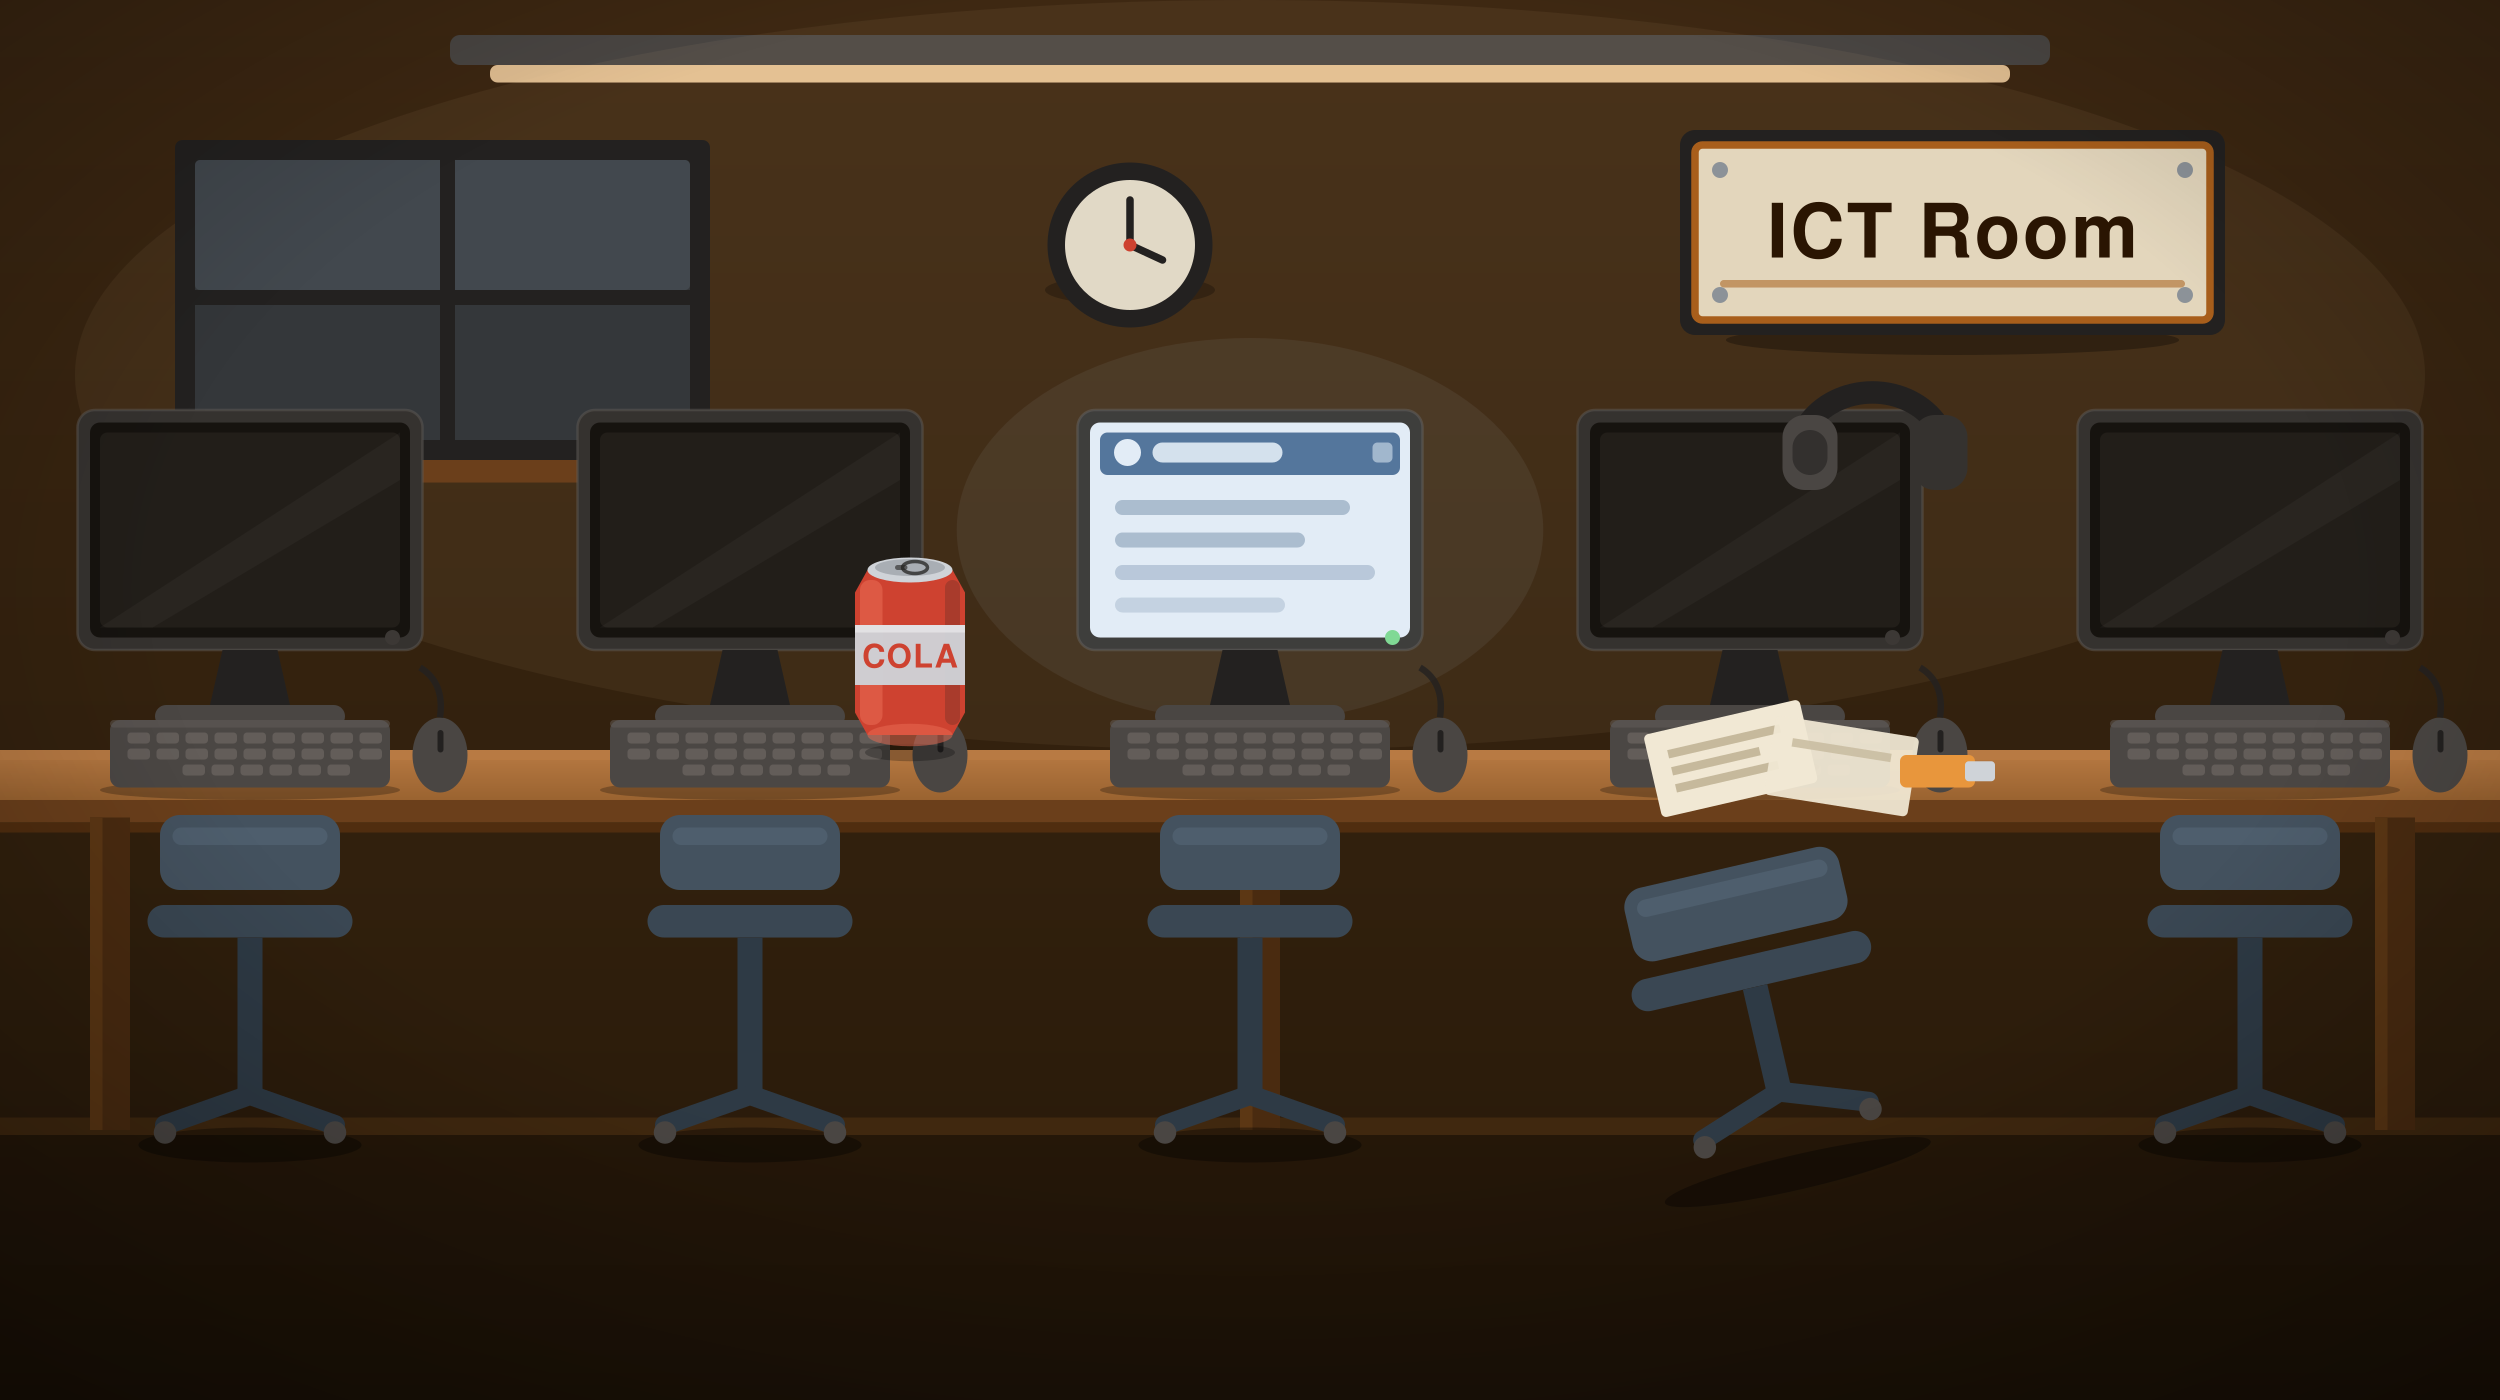
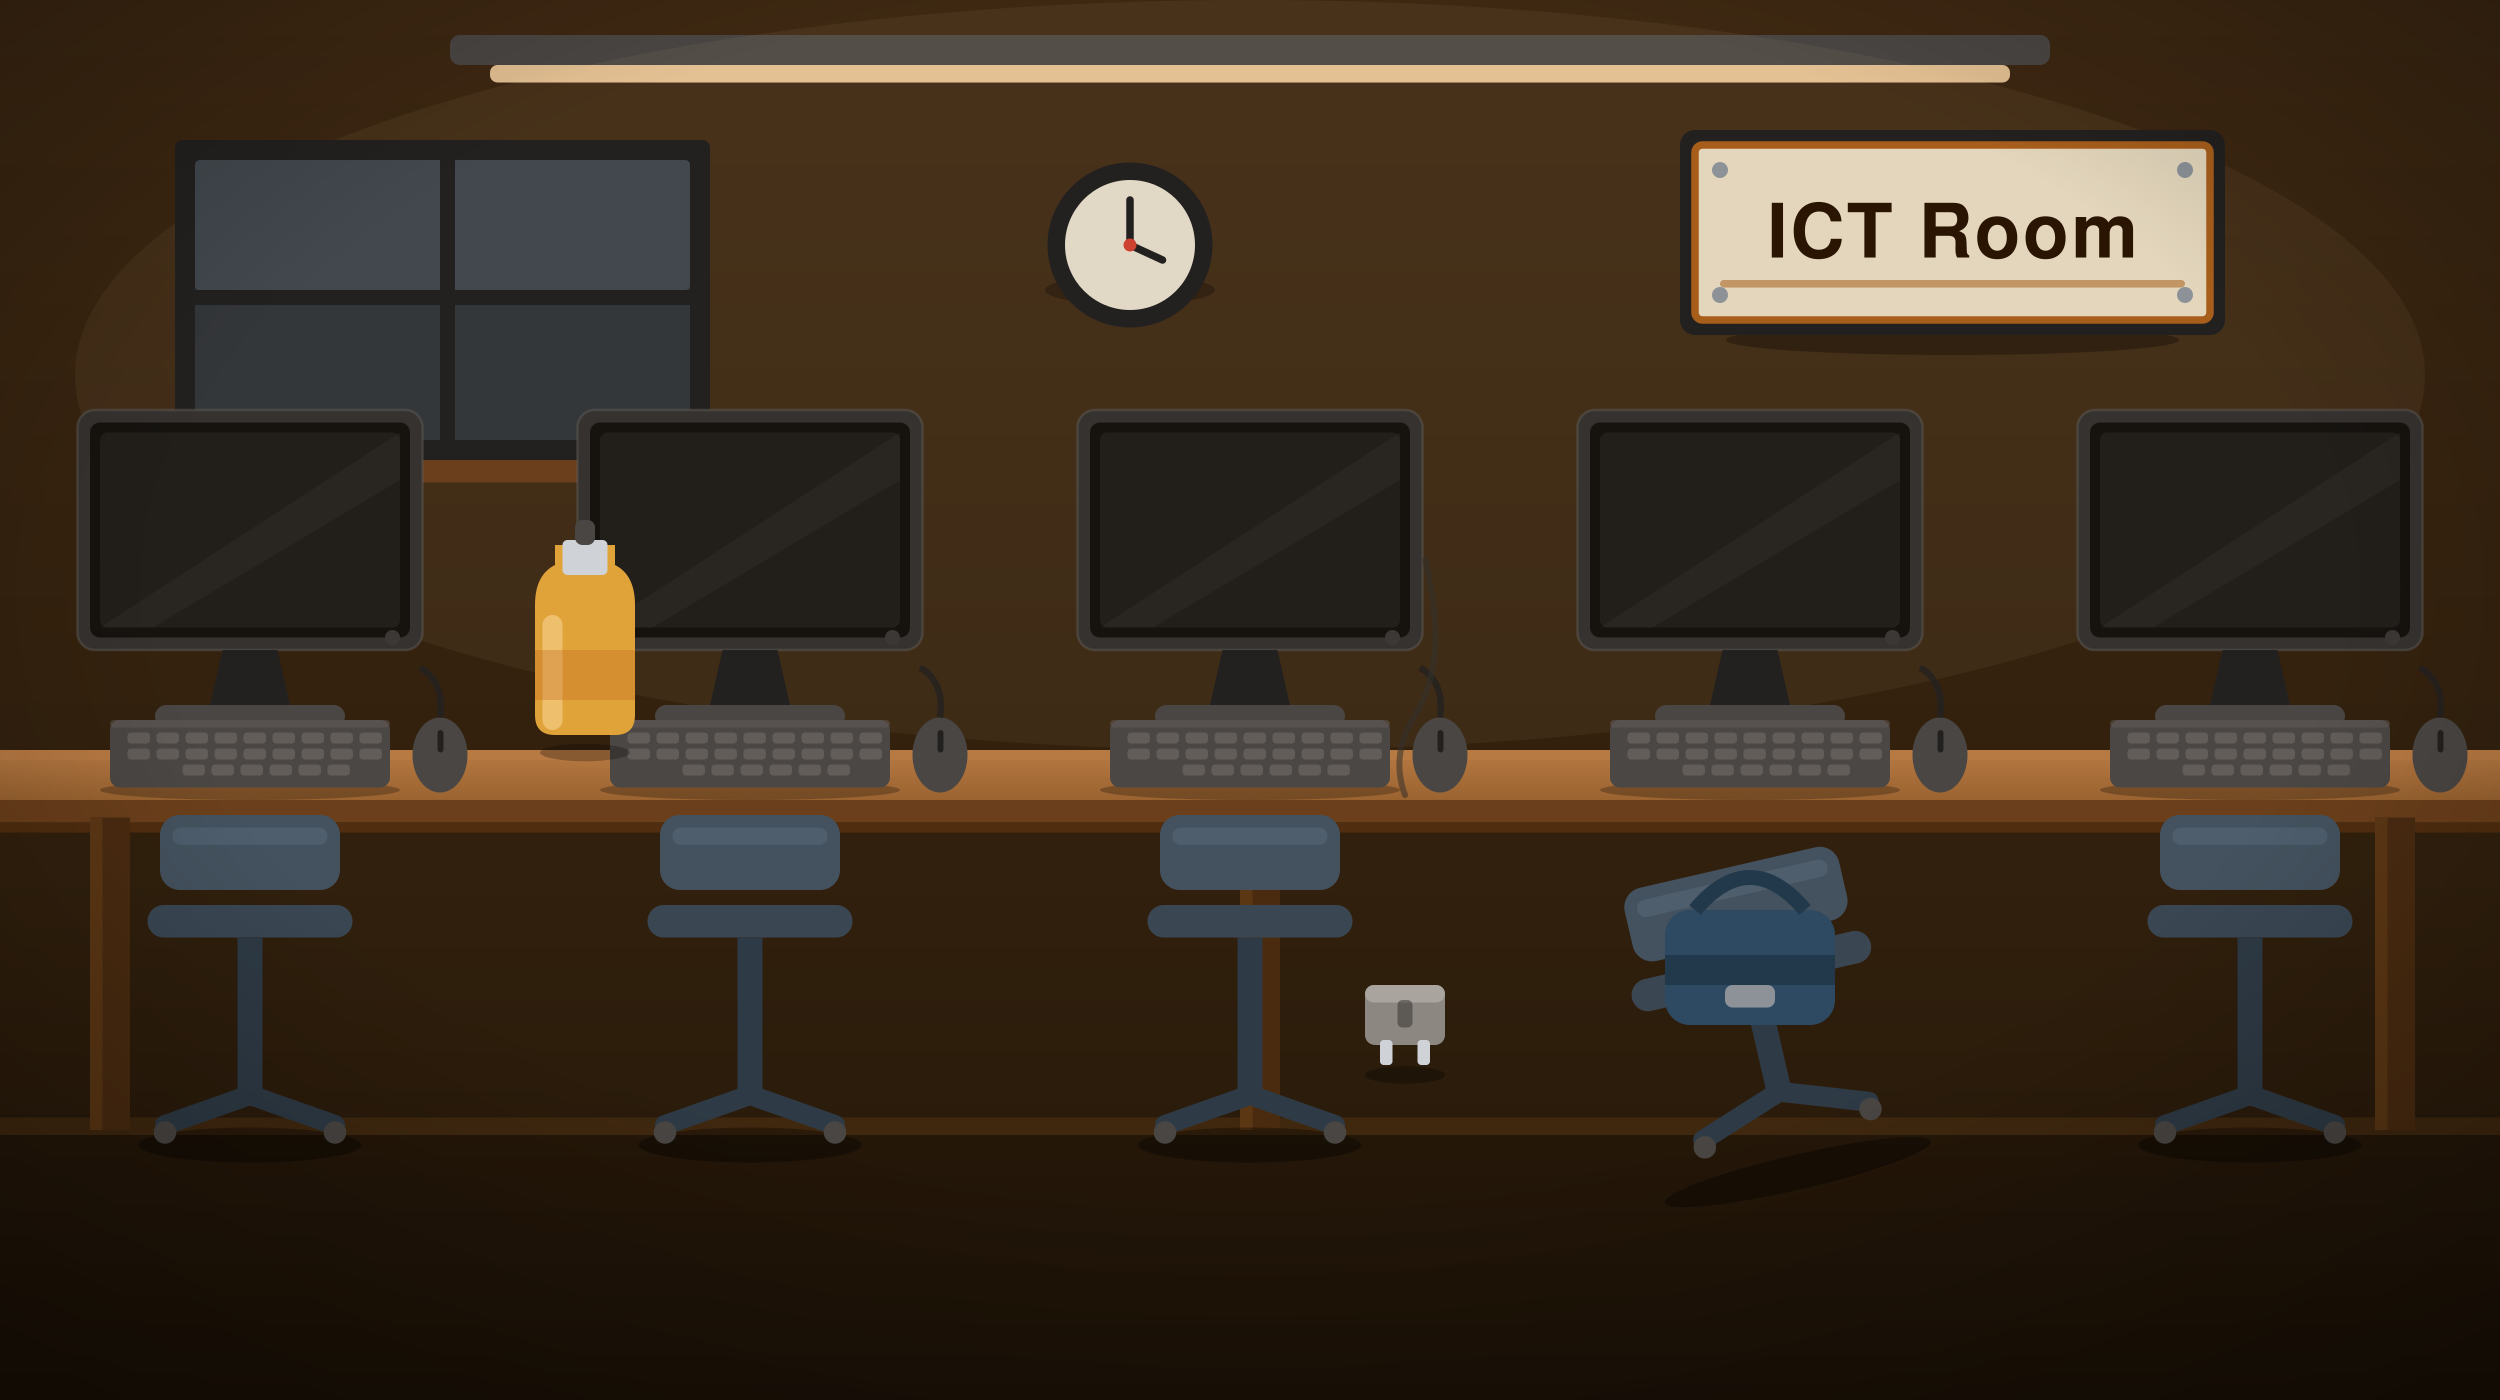
- <svg xmlns="http://www.w3.org/2000/svg" viewBox="0 0 1000 560" role="img" aria-label="A school ICT room bench with five computer stations. One station has a drink can standing beside the keyboard. One has a screen still signed in with somebody’s work open. One has headphones, papers and a memory stick left out and its chair pushed back. The other two are tidy, with their screens off and their chairs in.">
+ <svg xmlns="http://www.w3.org/2000/svg" viewBox="0 0 1000 560" role="img" aria-label="A school ICT room bench with five computer stations. One station has a sports bottle of juice standing beside the keyboard. One has a lead pulled out of the back of the machine and hanging down underneath it. One has a bag dumped on its chair, which is pushed back. The other two are tidy, with their screens off and their chairs in.">
  <defs>
    <linearGradient id="wallgrad" x1="0" y1="0" x2="0" y2="1">
      <stop offset="0" stop-color="#3E2812" />
      <stop offset="0.62" stop-color="#31200D" />
      <stop offset="1" stop-color="#241608" />
    </linearGradient>
    <linearGradient id="benchgrad" x1="0" y1="0" x2="0" y2="1">
      <stop offset="0" stop-color="#B87A43" />
      <stop offset="1" stop-color="#9A6330" />
    </linearGradient>
    <linearGradient id="floorgrad" x1="0" y1="0" x2="0" y2="1">
      <stop offset="0" stop-color="#251708" />
      <stop offset="1" stop-color="#1C1207" />
    </linearGradient>
    <radialGradient id="vig" cx="0.5" cy="0.42" r="0.78">
      <stop offset="0.55" stop-color="#000" stop-opacity="0" />
      <stop offset="1" stop-color="#000" stop-opacity="0.42" />
    </radialGradient>
  </defs>
  <rect width="1000" height="560" fill="url(#wallgrad)" />
  <rect y="452" width="1000" height="108" fill="url(#floorgrad)" />
  <rect y="447" width="1000" height="7" fill="#40280F" />
  <rect x="180" y="14" width="640" height="12" rx="4" fill="#4A4643" />
  <rect x="196" y="26" width="608" height="7" rx="3" fill="#FFD9A8" opacity="0.85" />
  <ellipse cx="500" cy="150" rx="470" ry="150" fill="#FFD9A8" opacity="0.055" />
  <rect x="70" y="56" width="214" height="128" rx="3" fill="#232120" />
  <rect x="78" y="64" width="198" height="112" rx="2" fill="#5A6B78" opacity="0.30" />
  <rect x="78" y="64" width="198" height="52" rx="2" fill="#8FA6B6" opacity="0.16" />
  <rect x="176" y="64" width="6" height="112" fill="#232120" />
  <rect x="78" y="116" width="198" height="6" fill="#232120" />
  <rect x="62" y="184" width="230" height="9" rx="3" fill="#6B3F1B" />
  <ellipse cx="781" cy="136" rx="90.64" ry="6" fill="#000" opacity="0.3" />
  <rect x="672" y="52" width="218" height="82" rx="6" fill="#232120" />
  <rect x="678" y="58" width="206" height="70" rx="3" fill="#E3D6BC" />
  <rect x="678" y="58" width="206" height="70" rx="3" fill="none" stroke="#A85E1B" stroke-width="3" />
  <rect x="688" y="112" width="186" height="3" rx="1.5" fill="#A85E1B" opacity="0.55" />
  <text x="781" y="103" text-anchor="middle" font-family="Helvetica, Arial, sans-serif" font-size="30" font-weight="700" letter-spacing="1" fill="#2A1502">ICT Room</text>
  <circle cx="688" cy="68" r="3.2" fill="#8C9298" />
  <circle cx="874" cy="68" r="3.2" fill="#8C9298" />
  <circle cx="688" cy="118" r="3.2" fill="#8C9298" />
  <circle cx="874" cy="118" r="3.2" fill="#8C9298" />
  <ellipse cx="452" cy="116" rx="34" ry="6" fill="#000" opacity="0.25" />
  <circle cx="452" cy="98" r="33" fill="#232120" />
  <circle cx="452" cy="98" r="26" fill="#F1E8D4" opacity="0.92" />
  <path d="M452 98 L452 80 M452 98 L465 104" stroke="#232120" stroke-width="3" stroke-linecap="round" />
  <circle cx="452" cy="98" r="2.6" fill="#CE4230" />
  <rect y="300" width="1000" height="20" fill="url(#benchgrad)" />
  <rect y="300" width="1000" height="4" fill="#B87A43" opacity="0.85" />
  <rect y="320" width="1000" height="9" fill="#6B3F1B" />
  <rect y="329" width="1000" height="4" fill="#57310F" opacity="0.8" />
  <rect x="36" y="327" width="16" height="125" fill="#4A2B10" />
  <rect x="36" y="327" width="5" height="125" fill="#5C3714" />
  <rect x="496" y="327" width="16" height="125" fill="#4A2B10" />
  <rect x="496" y="327" width="5" height="125" fill="#5C3714" />
  <rect x="950" y="327" width="16" height="125" fill="#4A2B10" />
  <rect x="950" y="327" width="5" height="125" fill="#5C3714" />
  <g class="stn stn-0">
    <g>
      <ellipse cx="100" cy="458" rx="44.64" ry="7" fill="#000" opacity="0.35" />
      <rect x="64" y="326" width="72" height="30" rx="8" fill="#44525F" />
      <rect x="69" y="331" width="62" height="7" rx="3.5" fill="#566878" opacity="0.55" />
      <rect x="59" y="362" width="82" height="13" rx="6.5" fill="#3A4753" />
      <rect x="95" y="375" width="10" height="63" fill="#2E3A45" />
      <path d="M66 450 L100 438 L134 450" stroke="#2E3A45" stroke-width="8" fill="none" stroke-linecap="round" />
      <circle cx="66" cy="453" r="4.5" fill="#4A4643" />
      <circle cx="134" cy="453" r="4.5" fill="#4A4643" />
    </g>
    <ellipse cx="100" cy="302" rx="52" ry="5" fill="#000" opacity="0.32" />
    <rect x="31" y="164" width="138" height="96" rx="7" fill="#35322F" />
    <rect x="31" y="164" width="138" height="96" rx="7" fill="none" stroke="#5E5955" stroke-width="1" opacity="0.5" />
    <rect x="36" y="169" width="128" height="86" rx="4" fill="#16130F" />
    <rect x="40" y="173" width="120" height="78" rx="3" fill="#221E19" />
    <path d="M40 251 L160 173 L160 192 L61 251 Z" fill="#FFFFFF" opacity="0.035" />
    <circle cx="157" cy="255" r="3" fill="#3C3835" />
    <path d="M89 260 h22 l5 22 h-32 z" fill="#232120" />
    <rect x="62" y="282" width="76" height="9" rx="4.5" fill="#4A4643" />
    <ellipse cx="100" cy="316" rx="60" ry="4" fill="#000" opacity="0.25" />
    <rect x="44" y="288" width="112" height="27" rx="4" fill="#4B4744" />
    <rect x="44" y="288" width="112" height="3" rx="1.5" fill="#635D59" opacity="0.5" />
    <rect x="51" y="293" width="9" height="4.4" rx="1.4" fill="#635D59" />
    <rect x="62.6" y="293" width="9" height="4.4" rx="1.4" fill="#635D59" />
    <rect x="74.2" y="293" width="9" height="4.4" rx="1.4" fill="#635D59" />
    <rect x="85.8" y="293" width="9" height="4.4" rx="1.4" fill="#635D59" />
    <rect x="97.4" y="293" width="9" height="4.4" rx="1.4" fill="#635D59" />
    <rect x="109" y="293" width="9" height="4.4" rx="1.4" fill="#635D59" />
    <rect x="120.6" y="293" width="9" height="4.4" rx="1.4" fill="#635D59" />
    <rect x="132.2" y="293" width="9" height="4.4" rx="1.4" fill="#635D59" />
    <rect x="143.8" y="293" width="9" height="4.4" rx="1.4" fill="#635D59" />
    <rect x="51" y="299.4" width="9" height="4.4" rx="1.4" fill="#635D59" />
    <rect x="62.6" y="299.4" width="9" height="4.4" rx="1.4" fill="#635D59" />
    <rect x="74.2" y="299.4" width="9" height="4.4" rx="1.4" fill="#635D59" />
    <rect x="85.8" y="299.4" width="9" height="4.4" rx="1.4" fill="#635D59" />
    <rect x="97.4" y="299.4" width="9" height="4.4" rx="1.4" fill="#635D59" />
    <rect x="109" y="299.4" width="9" height="4.4" rx="1.4" fill="#635D59" />
    <rect x="120.6" y="299.4" width="9" height="4.4" rx="1.4" fill="#635D59" />
    <rect x="132.2" y="299.4" width="9" height="4.4" rx="1.4" fill="#635D59" />
    <rect x="143.8" y="299.4" width="9" height="4.4" rx="1.4" fill="#635D59" />
    <rect x="73" y="305.8" width="9" height="4.4" rx="1.4" fill="#635D59" />
    <rect x="84.6" y="305.8" width="9" height="4.4" rx="1.4" fill="#635D59" />
    <rect x="96.2" y="305.8" width="9" height="4.4" rx="1.4" fill="#635D59" />
    <rect x="107.8" y="305.8" width="9" height="4.4" rx="1.4" fill="#635D59" />
    <rect x="119.4" y="305.8" width="9" height="4.4" rx="1.4" fill="#635D59" />
    <rect x="131" y="305.8" width="9" height="4.4" rx="1.4" fill="#635D59" />
    <ellipse cx="176" cy="302" rx="11" ry="15" fill="#4A4643" />
    <rect x="175" y="292" width="2.4" height="9" rx="1.2" fill="#232120" />
    <path d="M176 287 q2 -14 -8 -20" stroke="#232120" stroke-width="2.6" fill="none" opacity="0.8" />
  </g>
  <g class="stn stn-1">
    <g>
      <ellipse cx="300" cy="458" rx="44.64" ry="7" fill="#000" opacity="0.35" />
      <rect x="264" y="326" width="72" height="30" rx="8" fill="#44525F" />
      <rect x="269" y="331" width="62" height="7" rx="3.5" fill="#566878" opacity="0.55" />
      <rect x="259" y="362" width="82" height="13" rx="6.5" fill="#3A4753" />
      <rect x="295" y="375" width="10" height="63" fill="#2E3A45" />
      <path d="M266 450 L300 438 L334 450" stroke="#2E3A45" stroke-width="8" fill="none" stroke-linecap="round" />
      <circle cx="266" cy="453" r="4.5" fill="#4A4643" />
      <circle cx="334" cy="453" r="4.5" fill="#4A4643" />
    </g>
    <ellipse cx="300" cy="302" rx="52" ry="5" fill="#000" opacity="0.32" />
    <rect x="231" y="164" width="138" height="96" rx="7" fill="#35322F" />
    <rect x="231" y="164" width="138" height="96" rx="7" fill="none" stroke="#5E5955" stroke-width="1" opacity="0.5" />
    <rect x="236" y="169" width="128" height="86" rx="4" fill="#16130F" />
    <rect x="240" y="173" width="120" height="78" rx="3" fill="#221E19" />
    <path d="M240 251 L360 173 L360 192 L261 251 Z" fill="#FFFFFF" opacity="0.035" />
    <circle cx="357" cy="255" r="3" fill="#3C3835" />
    <path d="M289 260 h22 l5 22 h-32 z" fill="#232120" />
    <rect x="262" y="282" width="76" height="9" rx="4.5" fill="#4A4643" />
    <ellipse cx="300" cy="316" rx="60" ry="4" fill="#000" opacity="0.25" />
    <rect x="244" y="288" width="112" height="27" rx="4" fill="#4B4744" />
    <rect x="244" y="288" width="112" height="3" rx="1.5" fill="#635D59" opacity="0.5" />
    <rect x="251" y="293" width="9" height="4.4" rx="1.4" fill="#635D59" />
    <rect x="262.6" y="293" width="9" height="4.4" rx="1.4" fill="#635D59" />
    <rect x="274.2" y="293" width="9" height="4.4" rx="1.4" fill="#635D59" />
    <rect x="285.8" y="293" width="9" height="4.4" rx="1.4" fill="#635D59" />
    <rect x="297.4" y="293" width="9" height="4.4" rx="1.4" fill="#635D59" />
    <rect x="309" y="293" width="9" height="4.4" rx="1.4" fill="#635D59" />
    <rect x="320.6" y="293" width="9" height="4.4" rx="1.4" fill="#635D59" />
    <rect x="332.2" y="293" width="9" height="4.4" rx="1.4" fill="#635D59" />
    <rect x="343.8" y="293" width="9" height="4.4" rx="1.4" fill="#635D59" />
    <rect x="251" y="299.4" width="9" height="4.4" rx="1.4" fill="#635D59" />
    <rect x="262.6" y="299.4" width="9" height="4.4" rx="1.4" fill="#635D59" />
    <rect x="274.2" y="299.4" width="9" height="4.4" rx="1.4" fill="#635D59" />
    <rect x="285.8" y="299.4" width="9" height="4.4" rx="1.4" fill="#635D59" />
    <rect x="297.4" y="299.4" width="9" height="4.4" rx="1.4" fill="#635D59" />
    <rect x="309" y="299.4" width="9" height="4.4" rx="1.4" fill="#635D59" />
    <rect x="320.6" y="299.4" width="9" height="4.4" rx="1.4" fill="#635D59" />
    <rect x="332.2" y="299.4" width="9" height="4.4" rx="1.4" fill="#635D59" />
    <rect x="343.8" y="299.4" width="9" height="4.4" rx="1.4" fill="#635D59" />
    <rect x="273" y="305.8" width="9" height="4.4" rx="1.4" fill="#635D59" />
    <rect x="284.6" y="305.8" width="9" height="4.4" rx="1.4" fill="#635D59" />
    <rect x="296.2" y="305.8" width="9" height="4.4" rx="1.4" fill="#635D59" />
    <rect x="307.8" y="305.8" width="9" height="4.4" rx="1.4" fill="#635D59" />
    <rect x="319.4" y="305.8" width="9" height="4.4" rx="1.4" fill="#635D59" />
    <rect x="331" y="305.8" width="9" height="4.4" rx="1.4" fill="#635D59" />
    <ellipse cx="376" cy="302" rx="11" ry="15" fill="#4A4643" />
    <rect x="375" y="292" width="2.4" height="9" rx="1.2" fill="#232120" />
    <path d="M376 287 q2 -14 -8 -20" stroke="#232120" stroke-width="2.6" fill="none" opacity="0.8" />
-     <ellipse cx="364" cy="301" rx="18" ry="3.5" fill="#000" opacity="0.26" />
-     <path d="M347 228     L381 228     L386 237     L386 285     L381 294     L347 294     L342 285     L342 237 Z" fill="#CE4230" />
-     <path d="M347 228     L381 228     L386 237     L386 285     L381 294     L347 294     L342 285     L342 237 Z" fill="none" />
-     <rect x="344" y="232" width="9" height="58" rx="4" fill="#EA6B54" opacity="0.55" />
-     <rect x="378" y="232" width="6" height="58" rx="3" fill="#232120" opacity="0.22" />
-     <rect x="342" y="250" width="44" height="24" fill="#CFD3D8" opacity="0.95" />
-     <rect x="342" y="250" width="44" height="3" fill="#FFFFFF" opacity="0.4" />
-     <text x="364" y="267" text-anchor="middle" font-family="Helvetica, Arial, sans-serif" font-size="13" font-weight="700" letter-spacing="0.5" fill="#CE4230">COLA</text>
-     <ellipse cx="364" cy="228" rx="17" ry="5" fill="#CFD3D8" />
-     <ellipse cx="364" cy="227" rx="14" ry="3.4" fill="#A9AEB4" />
-     <ellipse cx="366" cy="227" rx="5" ry="2.4" fill="none" stroke="#232120" stroke-width="1.4" opacity="0.75" />
-     <rect x="358" y="226" width="5" height="2" rx="1" fill="#232120" opacity="0.6" />
-     <ellipse cx="364" cy="294" rx="17" ry="4.5" fill="#EA6B54" opacity="0.5" />
+     <ellipse cx="234" cy="301" rx="18" ry="3.5" fill="#000" opacity="0.26" />
+     <path d="M214 242 q0 -12 8 -16 l0 -8 l24 0 l0 8 q8 4 8 16 l0 44 q0 8 -8 8 l-24 0 q-8 0 -8 -8 z" fill="#E0A33A" />
+     <rect x="217" y="246" width="8" height="46" rx="4" fill="#F6D08A" opacity="0.65" />
+     <rect x="214" y="260" width="40" height="20" fill="#C06A1E" opacity="0.35" />
+     <rect x="225" y="216" width="18" height="14" rx="2" fill="#CFD3D8" />
+     <rect x="230" y="208" width="8" height="10" rx="3" fill="#4A4643" />
  </g>
  <g class="stn stn-2">
    <g>
      <ellipse cx="500" cy="458" rx="44.64" ry="7" fill="#000" opacity="0.35" />
      <rect x="464" y="326" width="72" height="30" rx="8" fill="#44525F" />
      <rect x="469" y="331" width="62" height="7" rx="3.5" fill="#566878" opacity="0.55" />
      <rect x="459" y="362" width="82" height="13" rx="6.5" fill="#3A4753" />
      <rect x="495" y="375" width="10" height="63" fill="#2E3A45" />
      <path d="M466 450 L500 438 L534 450" stroke="#2E3A45" stroke-width="8" fill="none" stroke-linecap="round" />
      <circle cx="466" cy="453" r="4.5" fill="#4A4643" />
      <circle cx="534" cy="453" r="4.5" fill="#4A4643" />
    </g>
+     <path d="M526 182 q40 10 44 40" stroke="undefined" stroke-width="7" fill="none" stroke-linecap="round" />
    <ellipse cx="500" cy="302" rx="52" ry="5" fill="#000" opacity="0.32" />
    <rect x="431" y="164" width="138" height="96" rx="7" fill="#35322F" />
    <rect x="431" y="164" width="138" height="96" rx="7" fill="none" stroke="#5E5955" stroke-width="1" opacity="0.5" />
-     <rect x="436" y="169" width="128" height="86" rx="4" fill="#E4EDF6" />
-     <rect x="440" y="173" width="120" height="17" rx="3" fill="#4C6E96" />
-     <circle cx="451" cy="181" r="5.4" fill="#E4EDF6" />
-     <rect x="461" y="177" width="52" height="8" rx="4" fill="#E4EDF6" opacity="0.9" />
-     <rect x="549" y="177" width="8" height="8" rx="2" fill="#E4EDF6" opacity="0.55" />
-     <rect x="446" y="200" width="94" height="6" rx="3" fill="#A9BACD" />
-     <rect x="446" y="213" width="76" height="6" rx="3" fill="#A9BACD" />
-     <rect x="446" y="226" width="104" height="6" rx="3" fill="#A9BACD" opacity="0.75" />
-     <rect x="446" y="239" width="68" height="6" rx="3" fill="#A9BACD" opacity="0.55" />
-     <circle cx="557" cy="255" r="3" fill="#7BD88F" />
-     <ellipse cx="500" cy="212" rx="117.3" ry="76.8" fill="#C9DAEA" opacity="0.07" />
+     <rect x="436" y="169" width="128" height="86" rx="4" fill="#16130F" />
+     <rect x="440" y="173" width="120" height="78" rx="3" fill="#221E19" />
+     <path d="M440 251 L560 173 L560 192 L461 251 Z" fill="#FFFFFF" opacity="0.035" />
+     <circle cx="557" cy="255" r="3" fill="#3C3835" />
    <path d="M489 260 h22 l5 22 h-32 z" fill="#232120" />
    <rect x="462" y="282" width="76" height="9" rx="4.5" fill="#4A4643" />
    <ellipse cx="500" cy="316" rx="60" ry="4" fill="#000" opacity="0.25" />
    <rect x="444" y="288" width="112" height="27" rx="4" fill="#4B4744" />
    <rect x="444" y="288" width="112" height="3" rx="1.5" fill="#635D59" opacity="0.5" />
    <rect x="451" y="293" width="9" height="4.4" rx="1.4" fill="#635D59" />
    <rect x="462.6" y="293" width="9" height="4.4" rx="1.4" fill="#635D59" />
    <rect x="474.2" y="293" width="9" height="4.4" rx="1.4" fill="#635D59" />
    <rect x="485.8" y="293" width="9" height="4.4" rx="1.4" fill="#635D59" />
    <rect x="497.4" y="293" width="9" height="4.4" rx="1.4" fill="#635D59" />
    <rect x="509" y="293" width="9" height="4.4" rx="1.4" fill="#635D59" />
    <rect x="520.6" y="293" width="9" height="4.4" rx="1.4" fill="#635D59" />
    <rect x="532.2" y="293" width="9" height="4.4" rx="1.4" fill="#635D59" />
    <rect x="543.8" y="293" width="9" height="4.4" rx="1.4" fill="#635D59" />
    <rect x="451" y="299.4" width="9" height="4.4" rx="1.4" fill="#635D59" />
    <rect x="462.6" y="299.4" width="9" height="4.4" rx="1.4" fill="#635D59" />
    <rect x="474.2" y="299.4" width="9" height="4.4" rx="1.4" fill="#635D59" />
    <rect x="485.8" y="299.4" width="9" height="4.4" rx="1.4" fill="#635D59" />
    <rect x="497.4" y="299.4" width="9" height="4.4" rx="1.4" fill="#635D59" />
    <rect x="509" y="299.4" width="9" height="4.4" rx="1.4" fill="#635D59" />
    <rect x="520.6" y="299.4" width="9" height="4.4" rx="1.4" fill="#635D59" />
    <rect x="532.2" y="299.4" width="9" height="4.4" rx="1.4" fill="#635D59" />
    <rect x="543.8" y="299.4" width="9" height="4.4" rx="1.4" fill="#635D59" />
    <rect x="473" y="305.8" width="9" height="4.4" rx="1.4" fill="#635D59" />
    <rect x="484.6" y="305.8" width="9" height="4.4" rx="1.4" fill="#635D59" />
    <rect x="496.2" y="305.8" width="9" height="4.4" rx="1.4" fill="#635D59" />
    <rect x="507.8" y="305.8" width="9" height="4.4" rx="1.4" fill="#635D59" />
    <rect x="519.4" y="305.8" width="9" height="4.4" rx="1.4" fill="#635D59" />
    <rect x="531" y="305.8" width="9" height="4.4" rx="1.4" fill="#635D59" />
    <ellipse cx="576" cy="302" rx="11" ry="15" fill="#4A4643" />
    <rect x="575" y="292" width="2.4" height="9" rx="1.2" fill="#232120" />
    <path d="M576 287 q2 -14 -8 -20" stroke="#232120" stroke-width="2.6" fill="none" opacity="0.8" />
+     <path d="M570 224 q10 40 -4 62 q-10 16 -4 32" stroke="undefined" stroke-width="7" fill="none" stroke-linecap="round" />
+     <path d="M570 224 q10 40 -4 62 q-10 16 -4 32" stroke="#332F2B" stroke-width="2.4" fill="none" stroke-linecap="round" opacity="0.55" />
+     <ellipse cx="562" cy="430" rx="16" ry="3.5" fill="#000" opacity="0.3" />
+     <rect x="546" y="394" width="32" height="24" rx="4" fill="#8C8781" />
+     <rect x="546" y="394" width="32" height="7" rx="3.5" fill="#A9A49D" />
+     <rect x="552" y="416" width="5" height="10" rx="1.5" fill="#CFD3D8" />
+     <rect x="567" y="416" width="5" height="10" rx="1.5" fill="#CFD3D8" />
+     <rect x="559" y="400" width="6" height="11" rx="2" fill="#232120" opacity="0.45" />
  </g>
  <g class="stn stn-3">
    <g transform="rotate(-13 700 386)">
      <ellipse cx="700" cy="471" rx="54.56" ry="7" fill="#000" opacity="0.35" />
      <rect x="656" y="346" width="88" height="30" rx="8" fill="#44525F" />
      <rect x="661" y="351" width="78" height="7" rx="3.5" fill="#566878" opacity="0.55" />
      <rect x="651" y="382" width="98" height="13" rx="6.5" fill="#3A4753" />
      <rect x="695" y="395" width="10" height="43" fill="#2E3A45" />
      <path d="M666 450 L700 438 L734 450" stroke="#2E3A45" stroke-width="8" fill="none" stroke-linecap="round" />
      <circle cx="666" cy="453" r="4.5" fill="#4A4643" />
      <circle cx="734" cy="453" r="4.5" fill="#4A4643" />
    </g>
+     <rect x="666" y="364" width="68" height="46" rx="10" fill="#2E4A63" />
+     <rect x="666" y="382" width="68" height="12" fill="#22384B" />
+     <path d="M678 364 q22 -26 44 0" stroke="#22384B" stroke-width="6" fill="none" />
+     <rect x="690" y="394" width="20" height="9" rx="3" fill="#8C9298" />
    <ellipse cx="700" cy="302" rx="52" ry="5" fill="#000" opacity="0.32" />
    <rect x="631" y="164" width="138" height="96" rx="7" fill="#35322F" />
    <rect x="631" y="164" width="138" height="96" rx="7" fill="none" stroke="#5E5955" stroke-width="1" opacity="0.5" />
    <rect x="636" y="169" width="128" height="86" rx="4" fill="#16130F" />
    <rect x="640" y="173" width="120" height="78" rx="3" fill="#221E19" />
    <path d="M640 251 L760 173 L760 192 L661 251 Z" fill="#FFFFFF" opacity="0.035" />
    <circle cx="757" cy="255" r="3" fill="#3C3835" />
    <path d="M689 260 h22 l5 22 h-32 z" fill="#232120" />
    <rect x="662" y="282" width="76" height="9" rx="4.5" fill="#4A4643" />
    <ellipse cx="700" cy="316" rx="60" ry="4" fill="#000" opacity="0.25" />
    <rect x="644" y="288" width="112" height="27" rx="4" fill="#4B4744" />
    <rect x="644" y="288" width="112" height="3" rx="1.5" fill="#635D59" opacity="0.5" />
    <rect x="651" y="293" width="9" height="4.4" rx="1.4" fill="#635D59" />
    <rect x="662.6" y="293" width="9" height="4.4" rx="1.4" fill="#635D59" />
    <rect x="674.2" y="293" width="9" height="4.4" rx="1.4" fill="#635D59" />
    <rect x="685.8" y="293" width="9" height="4.4" rx="1.4" fill="#635D59" />
    <rect x="697.4" y="293" width="9" height="4.4" rx="1.4" fill="#635D59" />
    <rect x="709" y="293" width="9" height="4.4" rx="1.4" fill="#635D59" />
    <rect x="720.6" y="293" width="9" height="4.4" rx="1.4" fill="#635D59" />
    <rect x="732.2" y="293" width="9" height="4.4" rx="1.4" fill="#635D59" />
    <rect x="743.8" y="293" width="9" height="4.4" rx="1.4" fill="#635D59" />
    <rect x="651" y="299.4" width="9" height="4.4" rx="1.4" fill="#635D59" />
    <rect x="662.6" y="299.4" width="9" height="4.4" rx="1.4" fill="#635D59" />
    <rect x="674.2" y="299.4" width="9" height="4.4" rx="1.4" fill="#635D59" />
    <rect x="685.8" y="299.4" width="9" height="4.4" rx="1.4" fill="#635D59" />
    <rect x="697.4" y="299.4" width="9" height="4.4" rx="1.4" fill="#635D59" />
    <rect x="709" y="299.4" width="9" height="4.4" rx="1.4" fill="#635D59" />
    <rect x="720.6" y="299.4" width="9" height="4.4" rx="1.4" fill="#635D59" />
    <rect x="732.2" y="299.4" width="9" height="4.4" rx="1.4" fill="#635D59" />
    <rect x="743.8" y="299.4" width="9" height="4.4" rx="1.4" fill="#635D59" />
    <rect x="673" y="305.8" width="9" height="4.4" rx="1.4" fill="#635D59" />
    <rect x="684.6" y="305.8" width="9" height="4.4" rx="1.4" fill="#635D59" />
    <rect x="696.2" y="305.8" width="9" height="4.4" rx="1.4" fill="#635D59" />
    <rect x="707.8" y="305.8" width="9" height="4.4" rx="1.4" fill="#635D59" />
    <rect x="719.4" y="305.8" width="9" height="4.4" rx="1.4" fill="#635D59" />
    <rect x="731" y="305.8" width="9" height="4.4" rx="1.4" fill="#635D59" />
    <ellipse cx="776" cy="302" rx="11" ry="15" fill="#4A4643" />
    <rect x="775" y="292" width="2.4" height="9" rx="1.2" fill="#232120" />
    <path d="M776 287 q2 -14 -8 -20" stroke="#232120" stroke-width="2.6" fill="none" opacity="0.8" />
-     <path d="M723 170 a30 26 0 0 1 52 0" stroke="#232120" stroke-width="9" fill="none" stroke-linecap="round" />
-     <rect x="713" y="166" width="22" height="30" rx="9" fill="#4A4643" />
-     <rect x="717" y="172" width="14" height="18" rx="7" fill="#232120" opacity="0.6" />
-     <rect x="765" y="166" width="22" height="30" rx="9" fill="#35322F" />
-     <g transform="rotate(-13 694 302)">
-       <ellipse cx="694" cy="314" rx="32" ry="4" fill="#000" opacity="0.3" />
-       <rect x="660" y="286" width="64" height="34" rx="2" fill="#F1E8D4" />
-       <rect x="668" y="294" width="46" height="3.4" fill="#C6B99C" />
-       <rect x="668" y="301" width="36" height="3.4" fill="#C6B99C" />
-       <rect x="668" y="308" width="42" height="3.4" fill="#C6B99C" />
-     </g>
-     <g transform="rotate(9 734 304)">
-       <rect x="708" y="290" width="58" height="32" rx="2" fill="#F1E8D4" opacity="0.93" />
-       <rect x="716" y="298" width="40" height="3.4" fill="#C6B99C" opacity="0.8" />
-     </g>
-     <rect x="760" y="302" width="30" height="13" rx="2.5" fill="#E8963C" />
-     <rect x="786" y="304.5" width="12" height="8" rx="1.5" fill="#CFD3D8" />
  </g>
  <g class="stn stn-4">
    <g>
      <ellipse cx="900" cy="458" rx="44.64" ry="7" fill="#000" opacity="0.35" />
      <rect x="864" y="326" width="72" height="30" rx="8" fill="#44525F" />
      <rect x="869" y="331" width="62" height="7" rx="3.5" fill="#566878" opacity="0.55" />
      <rect x="859" y="362" width="82" height="13" rx="6.5" fill="#3A4753" />
      <rect x="895" y="375" width="10" height="63" fill="#2E3A45" />
      <path d="M866 450 L900 438 L934 450" stroke="#2E3A45" stroke-width="8" fill="none" stroke-linecap="round" />
      <circle cx="866" cy="453" r="4.5" fill="#4A4643" />
      <circle cx="934" cy="453" r="4.5" fill="#4A4643" />
    </g>
    <ellipse cx="900" cy="302" rx="52" ry="5" fill="#000" opacity="0.32" />
    <rect x="831" y="164" width="138" height="96" rx="7" fill="#35322F" />
    <rect x="831" y="164" width="138" height="96" rx="7" fill="none" stroke="#5E5955" stroke-width="1" opacity="0.5" />
    <rect x="836" y="169" width="128" height="86" rx="4" fill="#16130F" />
    <rect x="840" y="173" width="120" height="78" rx="3" fill="#221E19" />
    <path d="M840 251 L960 173 L960 192 L861 251 Z" fill="#FFFFFF" opacity="0.035" />
    <circle cx="957" cy="255" r="3" fill="#3C3835" />
    <path d="M889 260 h22 l5 22 h-32 z" fill="#232120" />
    <rect x="862" y="282" width="76" height="9" rx="4.5" fill="#4A4643" />
    <ellipse cx="900" cy="316" rx="60" ry="4" fill="#000" opacity="0.25" />
    <rect x="844" y="288" width="112" height="27" rx="4" fill="#4B4744" />
    <rect x="844" y="288" width="112" height="3" rx="1.5" fill="#635D59" opacity="0.5" />
    <rect x="851" y="293" width="9" height="4.4" rx="1.4" fill="#635D59" />
    <rect x="862.6" y="293" width="9" height="4.4" rx="1.4" fill="#635D59" />
    <rect x="874.2" y="293" width="9" height="4.4" rx="1.4" fill="#635D59" />
    <rect x="885.8" y="293" width="9" height="4.4" rx="1.4" fill="#635D59" />
    <rect x="897.4" y="293" width="9" height="4.4" rx="1.4" fill="#635D59" />
    <rect x="909" y="293" width="9" height="4.4" rx="1.4" fill="#635D59" />
    <rect x="920.6" y="293" width="9" height="4.4" rx="1.4" fill="#635D59" />
    <rect x="932.2" y="293" width="9" height="4.4" rx="1.4" fill="#635D59" />
    <rect x="943.8" y="293" width="9" height="4.4" rx="1.4" fill="#635D59" />
    <rect x="851" y="299.4" width="9" height="4.4" rx="1.4" fill="#635D59" />
    <rect x="862.6" y="299.4" width="9" height="4.4" rx="1.4" fill="#635D59" />
    <rect x="874.2" y="299.4" width="9" height="4.4" rx="1.4" fill="#635D59" />
    <rect x="885.8" y="299.4" width="9" height="4.4" rx="1.4" fill="#635D59" />
    <rect x="897.4" y="299.4" width="9" height="4.4" rx="1.4" fill="#635D59" />
    <rect x="909" y="299.4" width="9" height="4.4" rx="1.4" fill="#635D59" />
    <rect x="920.6" y="299.4" width="9" height="4.4" rx="1.4" fill="#635D59" />
    <rect x="932.2" y="299.4" width="9" height="4.4" rx="1.4" fill="#635D59" />
    <rect x="943.8" y="299.4" width="9" height="4.4" rx="1.4" fill="#635D59" />
    <rect x="873" y="305.8" width="9" height="4.4" rx="1.4" fill="#635D59" />
    <rect x="884.6" y="305.8" width="9" height="4.4" rx="1.4" fill="#635D59" />
    <rect x="896.2" y="305.8" width="9" height="4.4" rx="1.4" fill="#635D59" />
    <rect x="907.8" y="305.8" width="9" height="4.4" rx="1.4" fill="#635D59" />
    <rect x="919.4" y="305.8" width="9" height="4.4" rx="1.4" fill="#635D59" />
    <rect x="931" y="305.8" width="9" height="4.4" rx="1.4" fill="#635D59" />
    <ellipse cx="976" cy="302" rx="11" ry="15" fill="#4A4643" />
    <rect x="975" y="292" width="2.4" height="9" rx="1.2" fill="#232120" />
    <path d="M976 287 q2 -14 -8 -20" stroke="#232120" stroke-width="2.6" fill="none" opacity="0.8" />
  </g>
  <rect width="1000" height="560" fill="url(#vig)" pointer-events="none" />
</svg>
